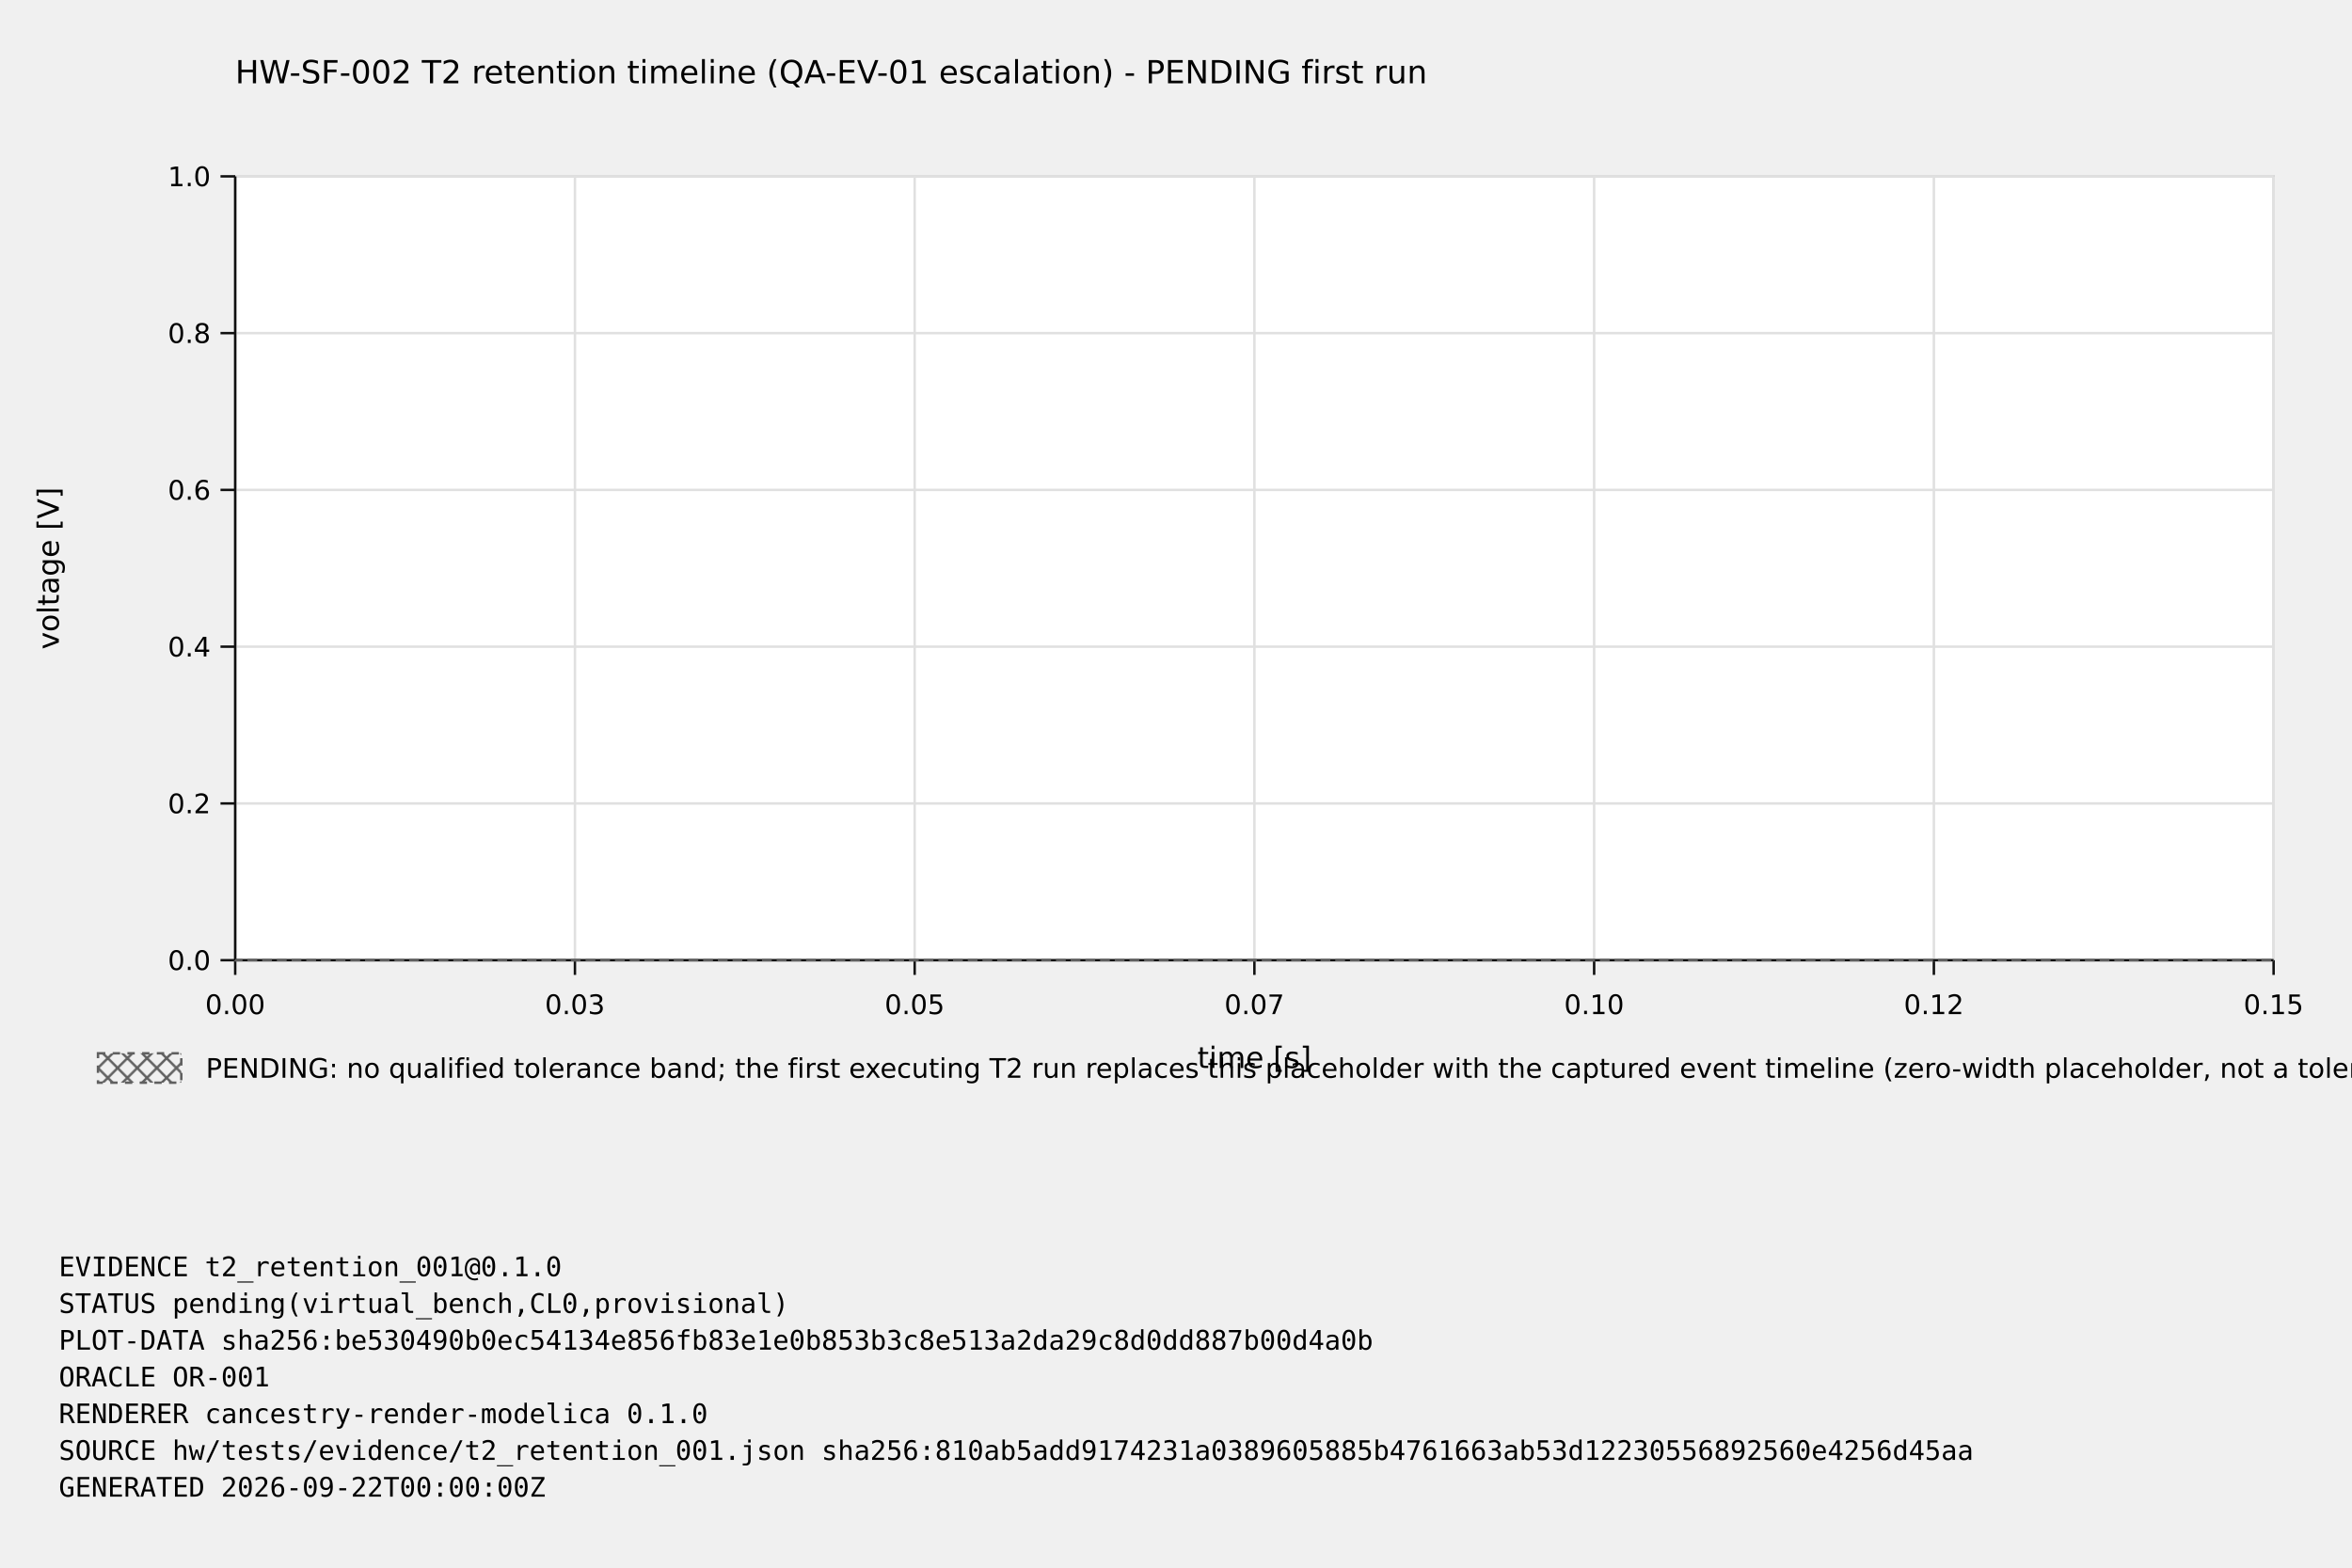
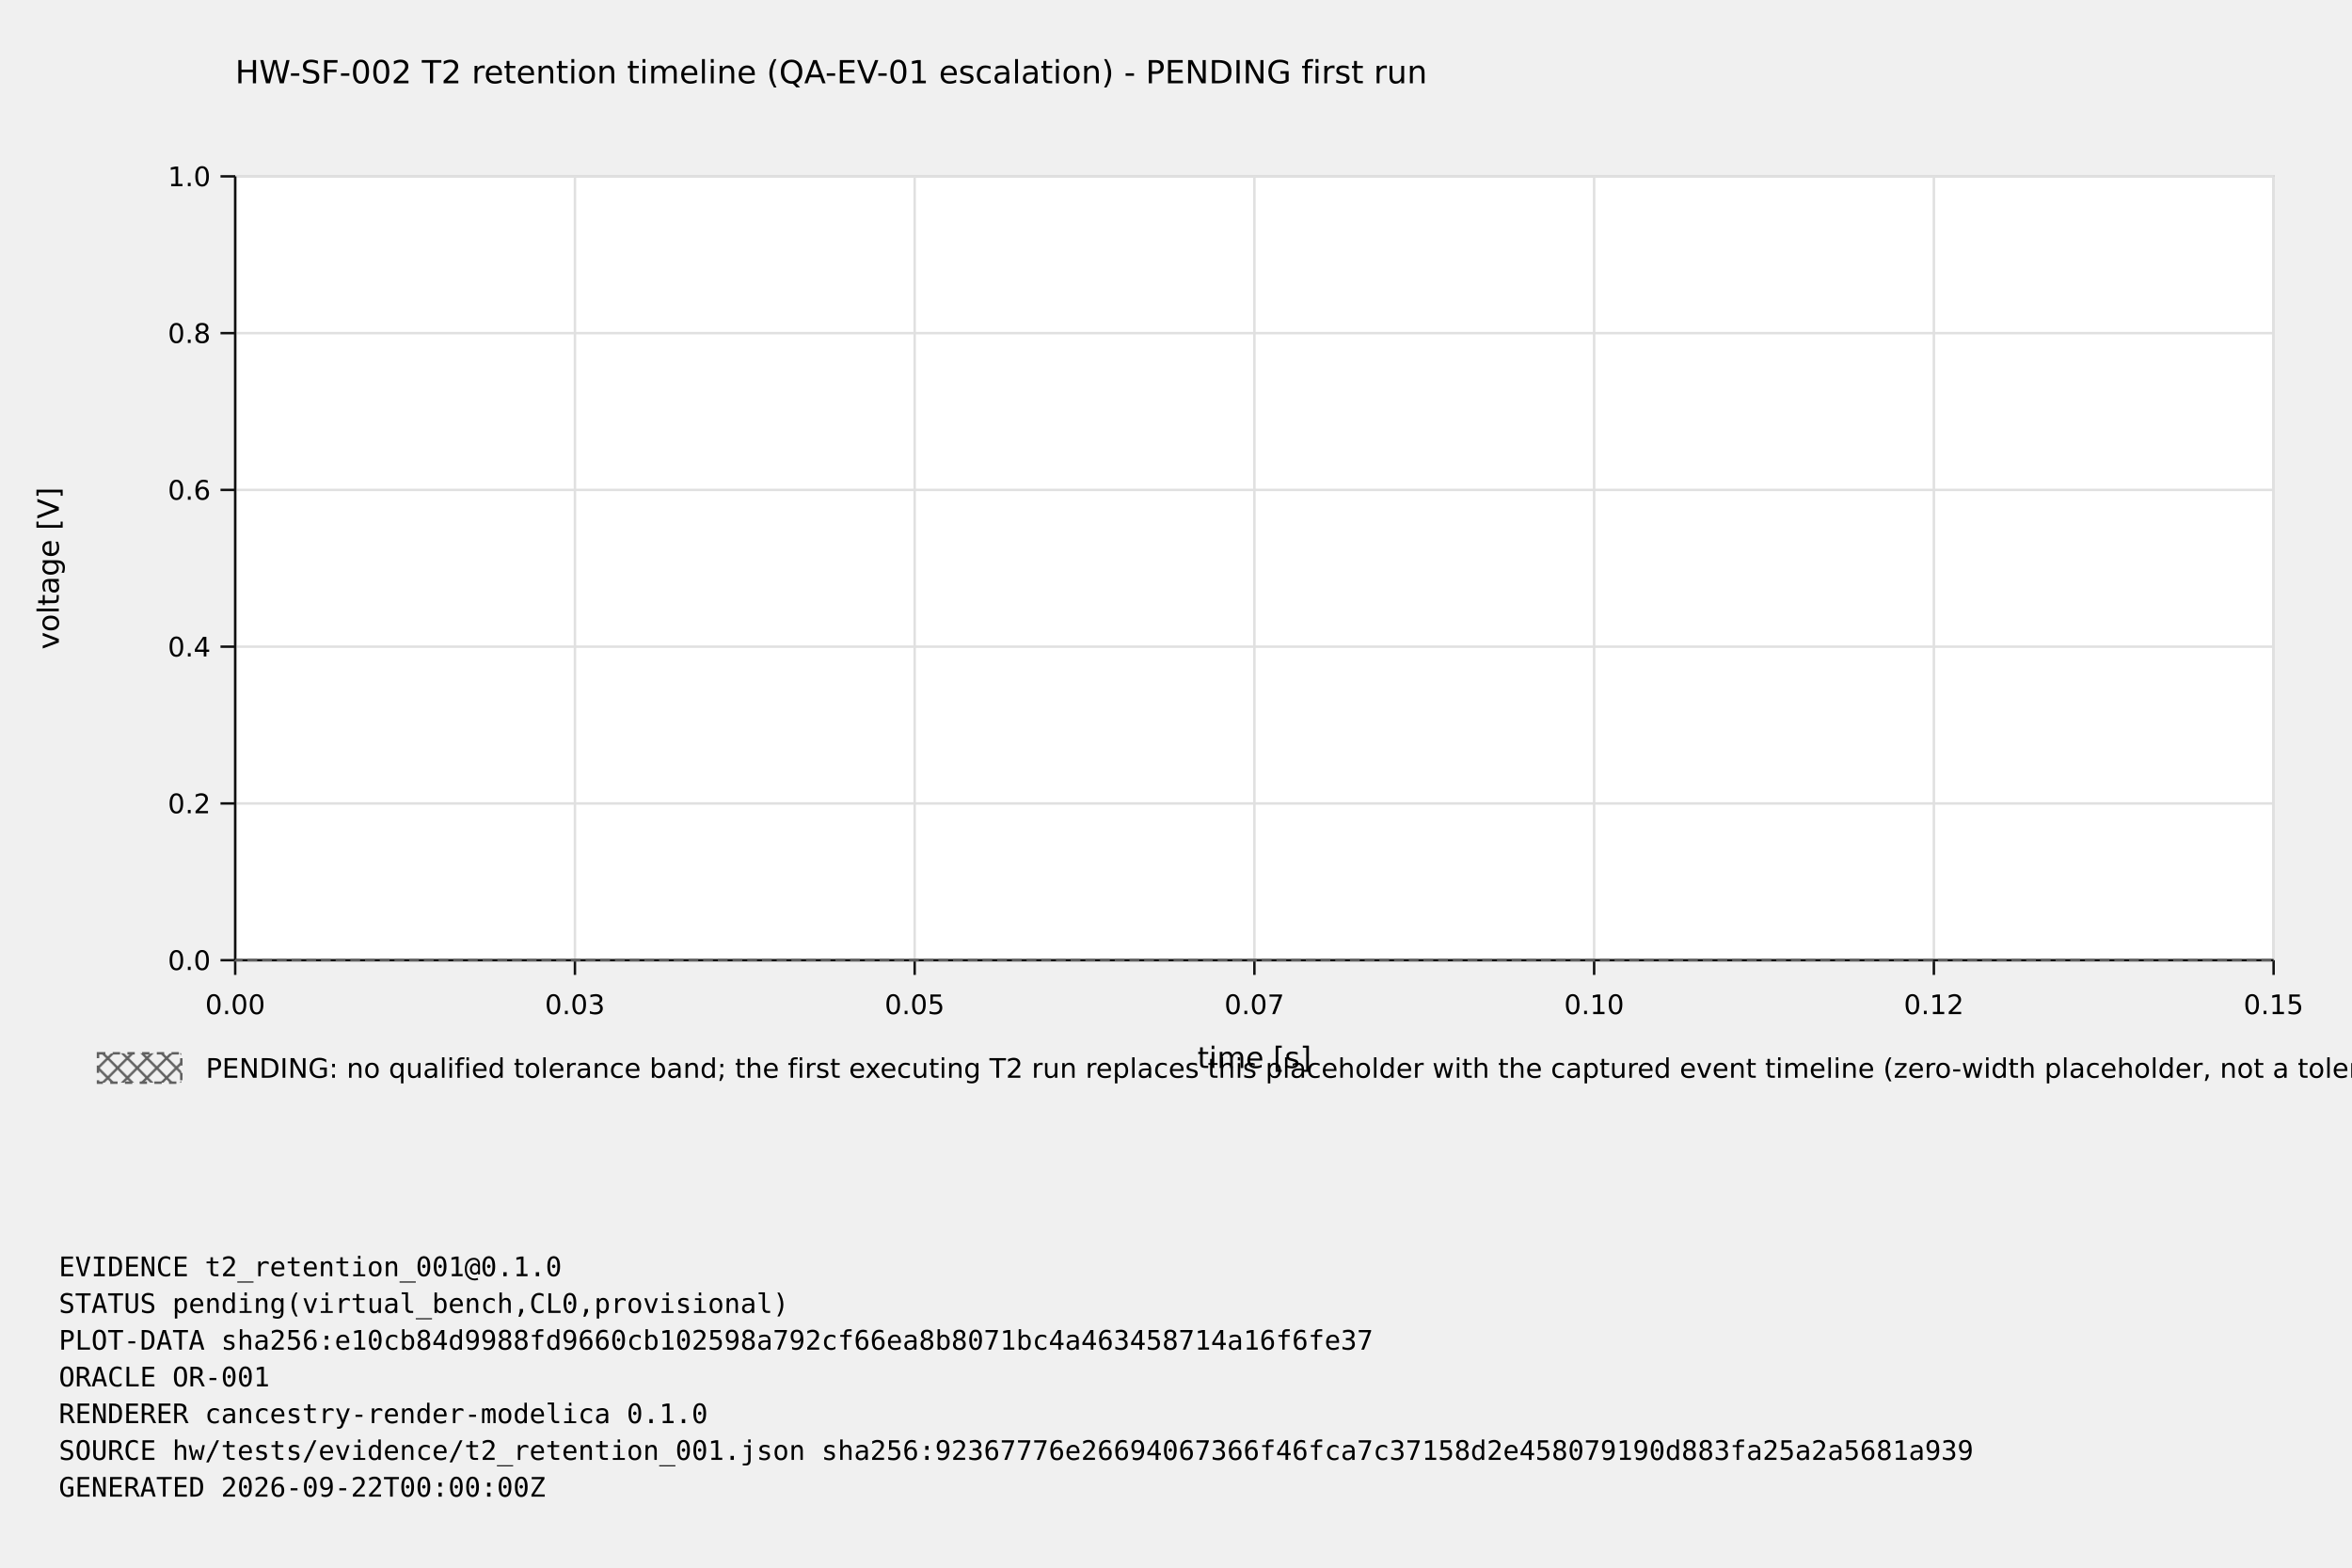
<svg xmlns="http://www.w3.org/2000/svg" width="960" height="640" viewBox="0 0 960 640" role="img" aria-labelledby="t2_retention_001-title t2_retention_001-desc">
  <defs>
    <pattern id="hatch-0" width="8" height="8" patternUnits="userSpaceOnUse">
      <line x1="0" y1="0" x2="8" y2="8" stroke="#606060" stroke-width="1" />
      <line x1="8" y1="0" x2="0" y2="8" stroke="#606060" stroke-width="1" />
    </pattern>
  </defs>
  <rect x="96" y="72" width="832" height="320" fill="#ffffff" stroke="#d0d0d0" />
  <line x1="96.000" y1="72" x2="96.000" y2="392" stroke="#e0e0e0" />
  <line x1="96.000" y1="392" x2="96.000" y2="398" stroke="#101010" />
  <text x="96.000" y="414" text-anchor="middle" font-family="DejaVu Sans, sans-serif" font-size="11">0.00</text>
  <line x1="234.667" y1="72" x2="234.667" y2="392" stroke="#e0e0e0" />
  <line x1="234.667" y1="392" x2="234.667" y2="398" stroke="#101010" />
  <text x="234.667" y="414" text-anchor="middle" font-family="DejaVu Sans, sans-serif" font-size="11">0.03</text>
  <line x1="373.333" y1="72" x2="373.333" y2="392" stroke="#e0e0e0" />
  <line x1="373.333" y1="392" x2="373.333" y2="398" stroke="#101010" />
  <text x="373.333" y="414" text-anchor="middle" font-family="DejaVu Sans, sans-serif" font-size="11">0.05</text>
  <line x1="512.000" y1="72" x2="512.000" y2="392" stroke="#e0e0e0" />
  <line x1="512.000" y1="392" x2="512.000" y2="398" stroke="#101010" />
  <text x="512.000" y="414" text-anchor="middle" font-family="DejaVu Sans, sans-serif" font-size="11">0.07</text>
  <line x1="650.667" y1="72" x2="650.667" y2="392" stroke="#e0e0e0" />
  <line x1="650.667" y1="392" x2="650.667" y2="398" stroke="#101010" />
  <text x="650.667" y="414" text-anchor="middle" font-family="DejaVu Sans, sans-serif" font-size="11">0.10</text>
  <line x1="789.333" y1="72" x2="789.333" y2="392" stroke="#e0e0e0" />
  <line x1="789.333" y1="392" x2="789.333" y2="398" stroke="#101010" />
  <text x="789.333" y="414" text-anchor="middle" font-family="DejaVu Sans, sans-serif" font-size="11">0.12</text>
  <line x1="928.000" y1="72" x2="928.000" y2="392" stroke="#e0e0e0" />
  <line x1="928.000" y1="392" x2="928.000" y2="398" stroke="#101010" />
  <text x="928.000" y="414" text-anchor="middle" font-family="DejaVu Sans, sans-serif" font-size="11">0.15</text>
  <line x1="96" y1="392.000" x2="928" y2="392.000" stroke="#e0e0e0" />
  <line x1="90" y1="392.000" x2="96" y2="392.000" stroke="#101010" />
  <text x="86" y="396.000" text-anchor="end" font-family="DejaVu Sans, sans-serif" font-size="11">0.0</text>
  <line x1="96" y1="328.000" x2="928" y2="328.000" stroke="#e0e0e0" />
  <line x1="90" y1="328.000" x2="96" y2="328.000" stroke="#101010" />
  <text x="86" y="332.000" text-anchor="end" font-family="DejaVu Sans, sans-serif" font-size="11">0.2</text>
  <line x1="96" y1="264.000" x2="928" y2="264.000" stroke="#e0e0e0" />
  <line x1="90" y1="264.000" x2="96" y2="264.000" stroke="#101010" />
  <text x="86" y="268.000" text-anchor="end" font-family="DejaVu Sans, sans-serif" font-size="11">0.4</text>
  <line x1="96" y1="200.000" x2="928" y2="200.000" stroke="#e0e0e0" />
  <line x1="90" y1="200.000" x2="96" y2="200.000" stroke="#101010" />
  <text x="86" y="204.000" text-anchor="end" font-family="DejaVu Sans, sans-serif" font-size="11">0.6</text>
  <line x1="96" y1="136.000" x2="928" y2="136.000" stroke="#e0e0e0" />
  <line x1="90" y1="136.000" x2="96" y2="136.000" stroke="#101010" />
  <text x="86" y="140.000" text-anchor="end" font-family="DejaVu Sans, sans-serif" font-size="11">0.8</text>
  <line x1="96" y1="72.000" x2="928" y2="72.000" stroke="#e0e0e0" />
  <line x1="90" y1="72.000" x2="96" y2="72.000" stroke="#101010" />
  <text x="86" y="76.000" text-anchor="end" font-family="DejaVu Sans, sans-serif" font-size="11">1.0</text>
  <line x1="96" y1="392" x2="928" y2="392" stroke="#101010" />
  <line x1="96" y1="72" x2="96" y2="392" stroke="#101010" />
  <text x="512" y="436" text-anchor="middle" font-family="DejaVu Sans, sans-serif" font-size="12">time [s]</text>
  <text x="24" y="232" text-anchor="middle" font-family="DejaVu Sans, sans-serif" font-size="12" transform="rotate(-90 24 232)">voltage [V]</text>
  <polygon points="96.000,392.000 928.000,392.000 928.000,392.000 96.000,392.000" fill="url(#hatch-0)" stroke="#606060" stroke-width="1" stroke-dasharray="3 3" />
  <text x="96" y="34" font-family="DejaVu Sans, sans-serif" font-size="13">HW-SF-002 T2 retention timeline (QA-EV-01 escalation) - PENDING first run</text>
  <g transform="translate(40,436)">
    <rect x="0" y="-6" width="34" height="12" fill="url(#hatch-0)" stroke="#606060" stroke-dasharray="3 3" />
    <text x="44" y="4" font-family="DejaVu Sans, sans-serif" font-size="11">PENDING: no qualified tolerance band; the first executing T2 run replaces this placeholder with the captured event timeline (zero-width placeholder, not a tolerance claim)</text>
  </g>
  <text x="24" y="521" font-family="DejaVu Sans Mono, monospace" font-size="11">EVIDENCE  t2_retention_001@0.1.0</text>
  <text x="24" y="536" font-family="DejaVu Sans Mono, monospace" font-size="11">STATUS  pending(virtual_bench,CL0,provisional)</text>
-   <text x="24" y="551" font-family="DejaVu Sans Mono, monospace" font-size="11">PLOT-DATA  sha256:be530490b0ec54134e856fb83e1e0b853b3c8e513a2da29c8d0dd887b00d4a0b</text>
+   <text x="24" y="551" font-family="DejaVu Sans Mono, monospace" font-size="11">PLOT-DATA  sha256:e10cb84d9988fd9660cb102598a792cf66ea8b8071bc4a463458714a16f6fe37</text>
  <text x="24" y="566" font-family="DejaVu Sans Mono, monospace" font-size="11">ORACLE  OR-001</text>
  <text x="24" y="581" font-family="DejaVu Sans Mono, monospace" font-size="11">RENDERER  cancestry-render-modelica 0.1.0</text>
-   <text x="24" y="596" font-family="DejaVu Sans Mono, monospace" font-size="11">SOURCE  hw/tests/evidence/t2_retention_001.json sha256:810ab5add9174231a0389605885b4761663ab53d12230556892560e4256d45aa</text>
+   <text x="24" y="596" font-family="DejaVu Sans Mono, monospace" font-size="11">SOURCE  hw/tests/evidence/t2_retention_001.json sha256:92367776e26694067366f46fca7c37158d2e458079190d883fa25a2a5681a939</text>
  <text x="24" y="611" font-family="DejaVu Sans Mono, monospace" font-size="11">GENERATED  2026-09-22T00:00:00Z</text>
</svg>
